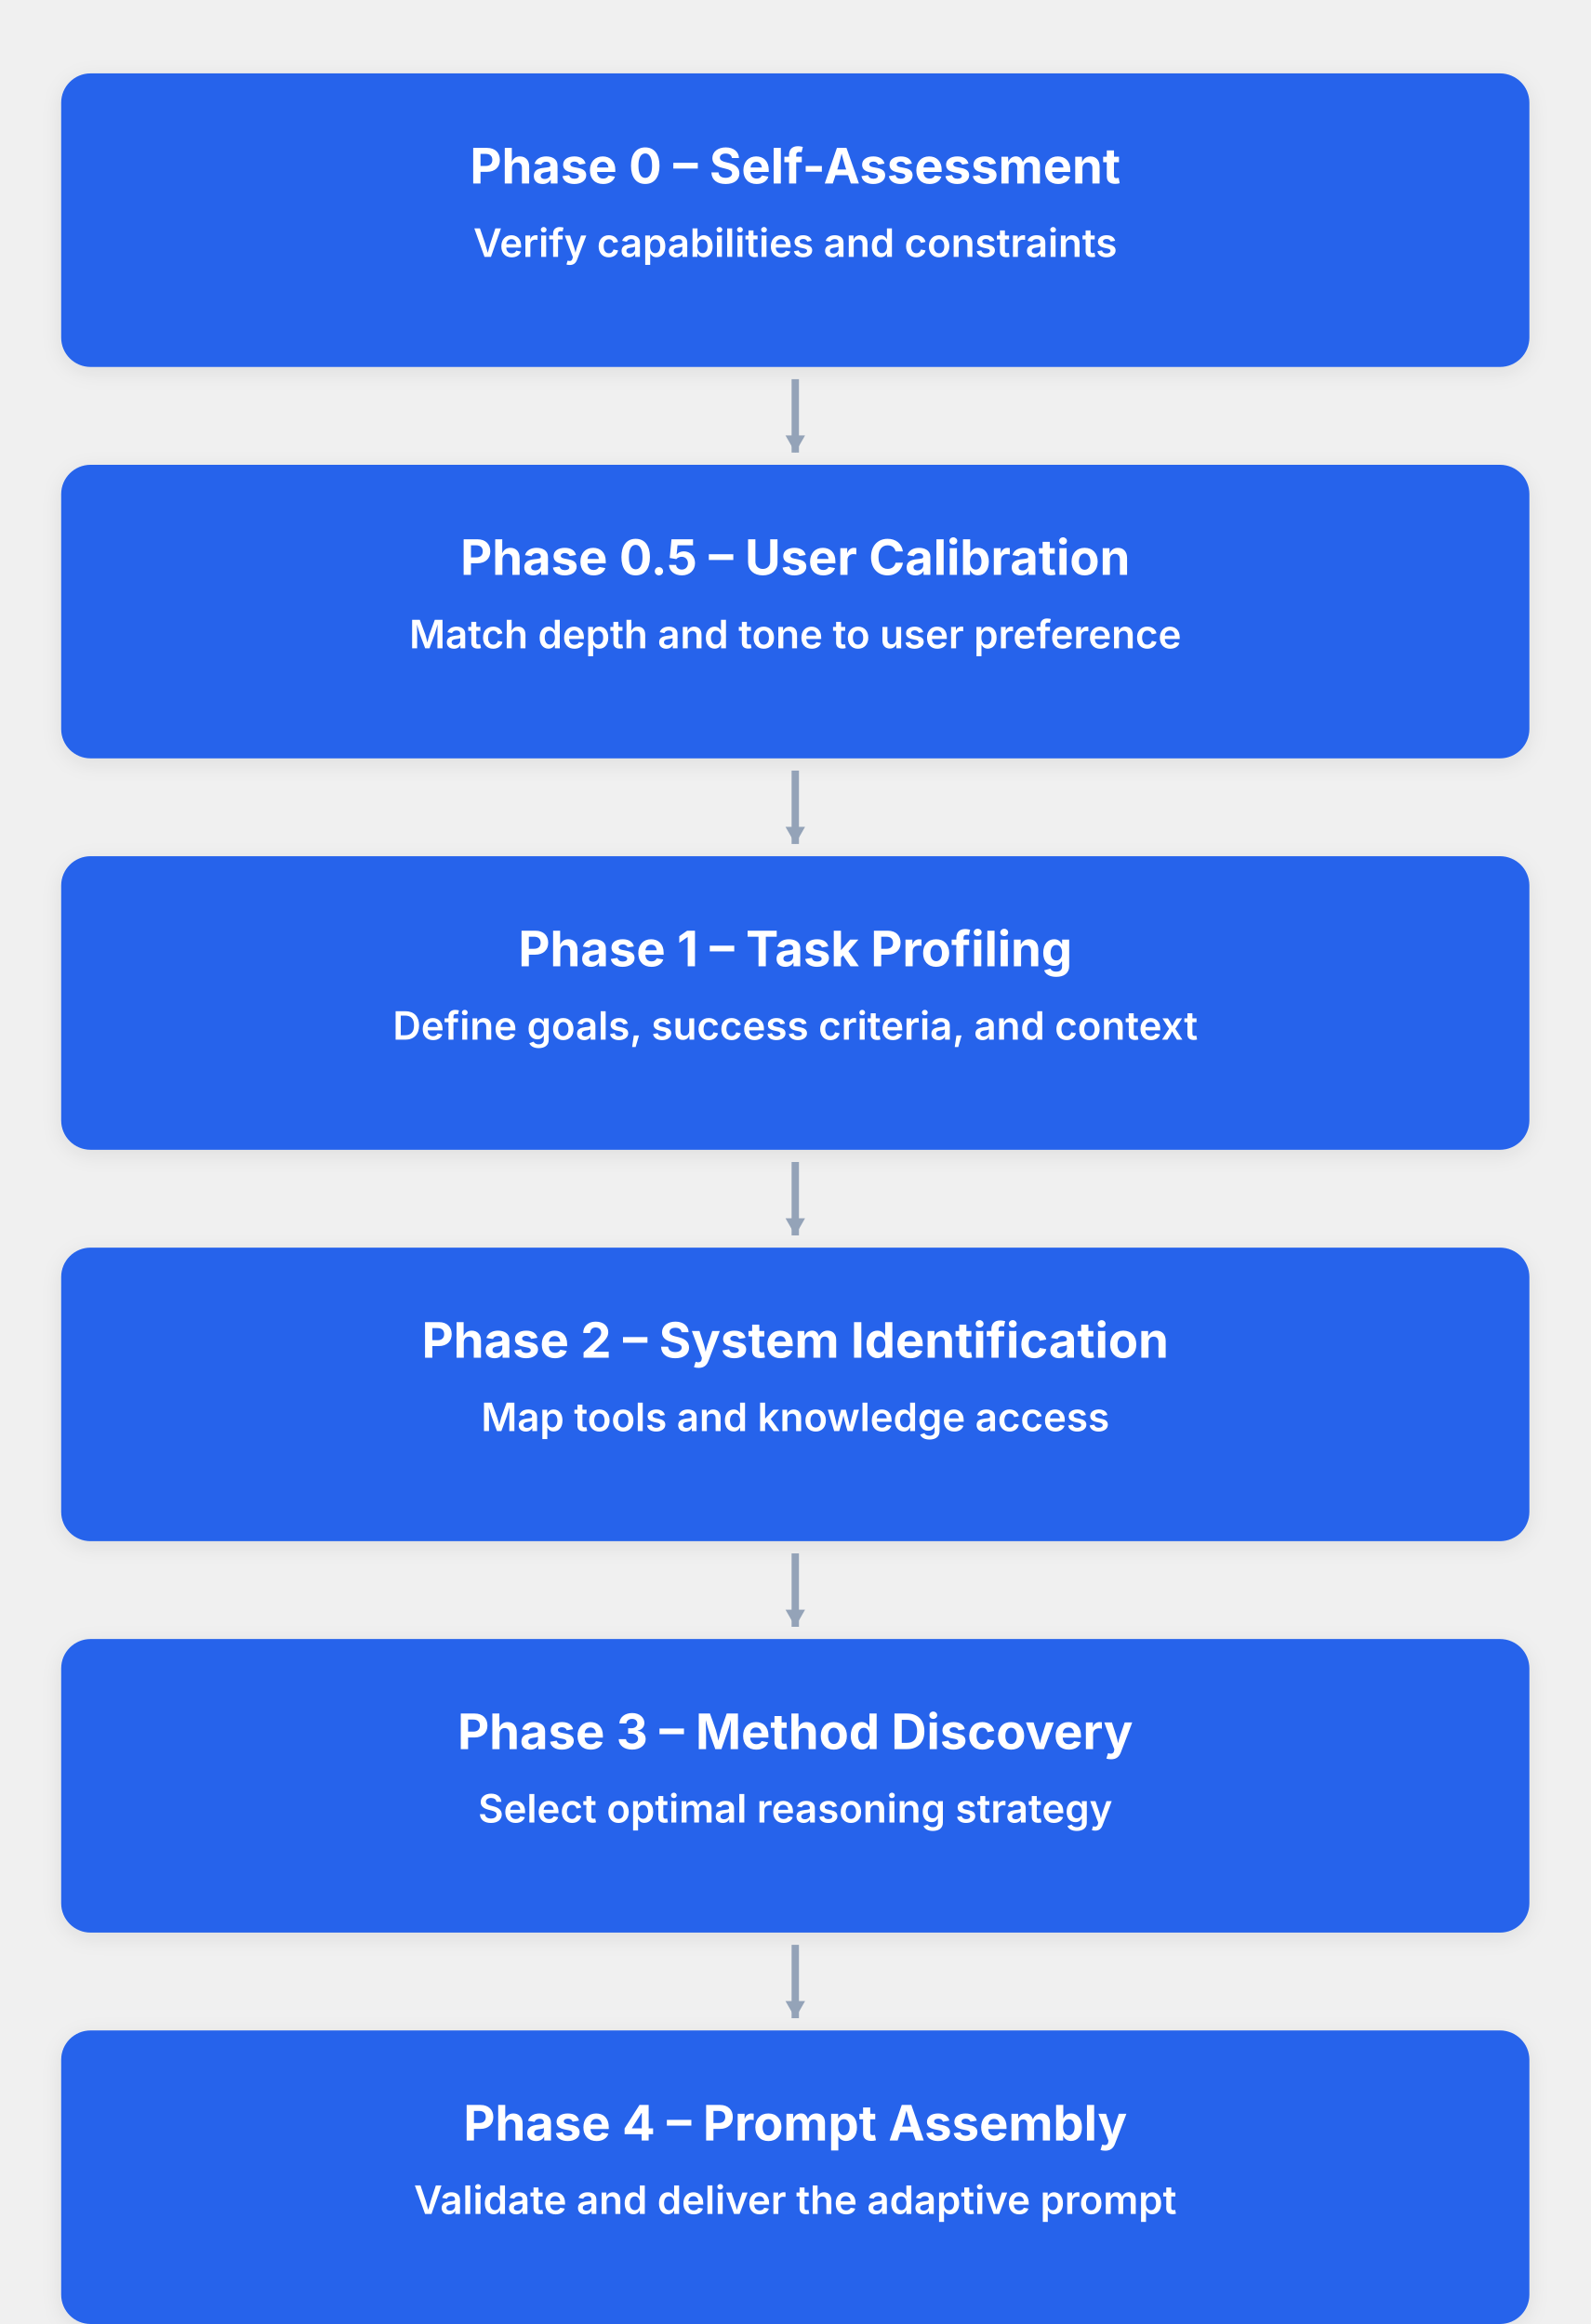
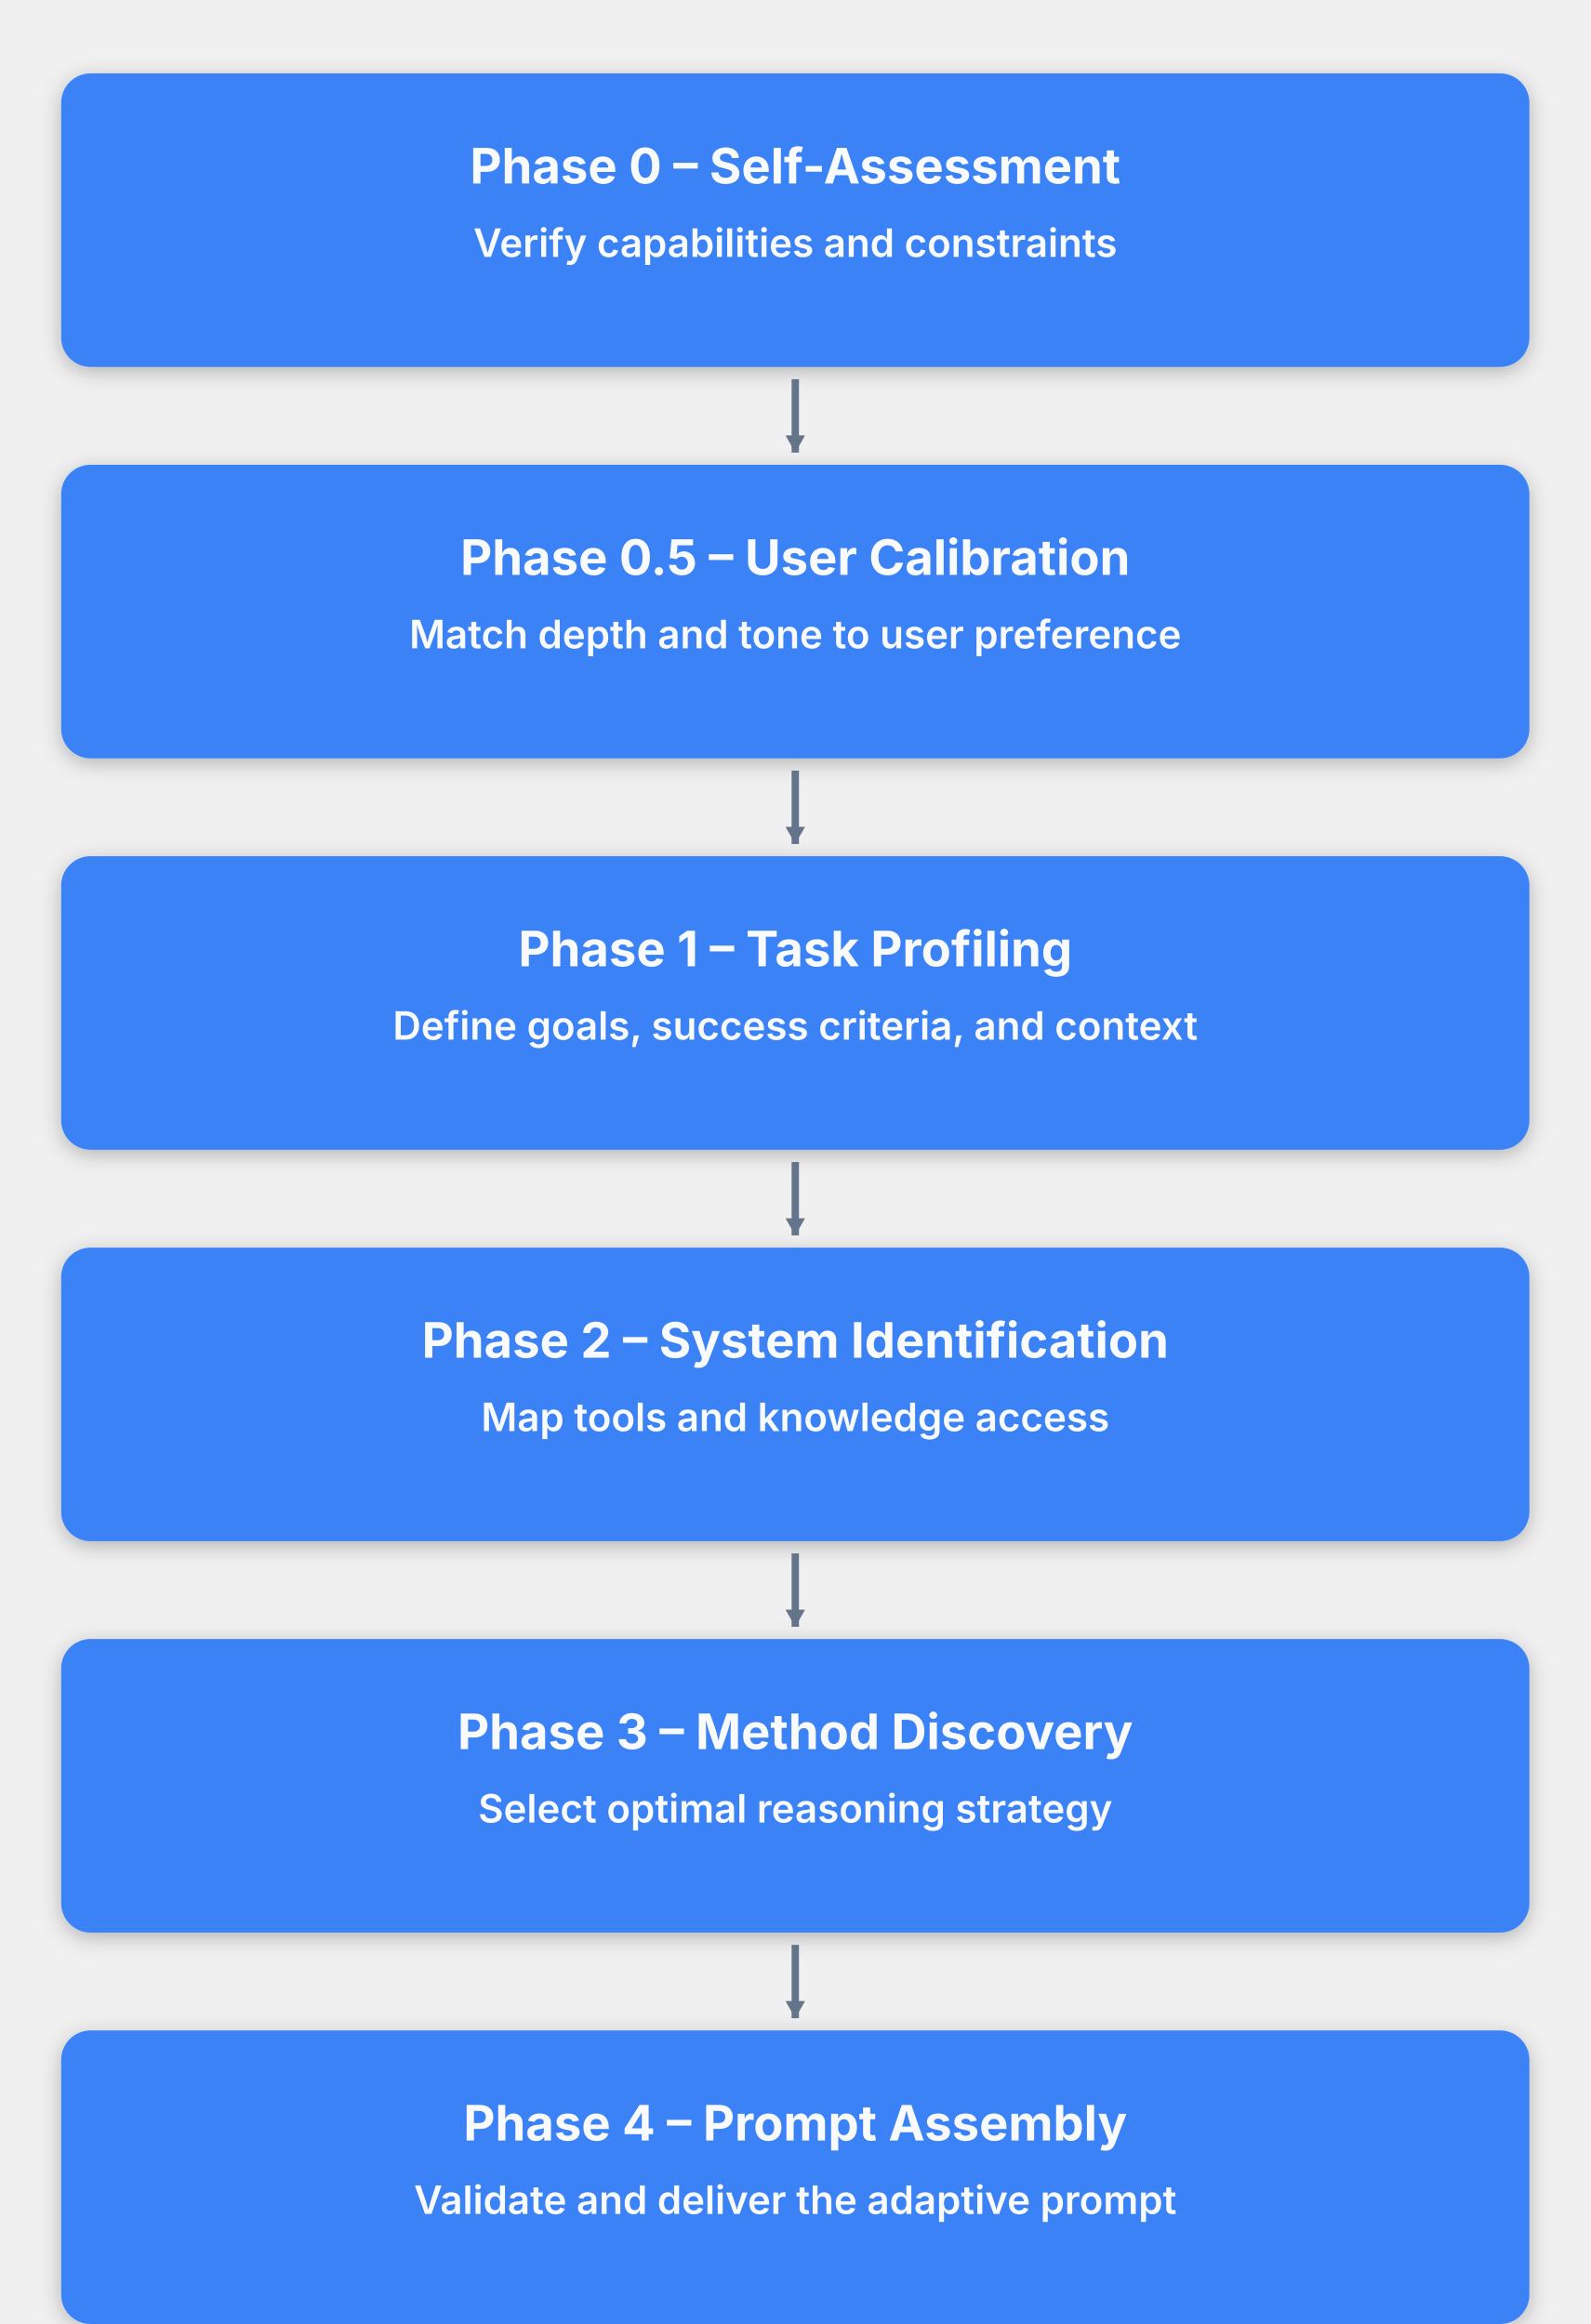
<svg xmlns="http://www.w3.org/2000/svg" width="650" height="950" viewBox="0 0 650 950">
  <defs>
-     <filter id="shadow-light">
-       <feDropShadow dx="0" dy="2" stdDeviation="4" flood-opacity="0.08" />
+     <filter id="shadow-dark">
+       <feDropShadow dx="0" dy="2" stdDeviation="4" flood-opacity="0.25" />
    </filter>
  </defs>
-   <rect x="25" y="30" width="600" height="120" rx="12" fill="#2563EB" filter="url(#shadow-light)" />
-   <text x="325" y="75" text-anchor="middle" font-family="Inter, system-ui, sans-serif" font-weight="700" font-size="20" fill="#FFFFFF">Phase 0 – Self-Assessment</text>
-   <text x="325" y="105" text-anchor="middle" font-family="Inter, system-ui, sans-serif" font-weight="600" font-size="16" fill="#FFFFFF">Verify capabilities and constraints</text>
-   <path d="M 325 155 L 325 185" stroke="#94A3B8" stroke-width="3" fill="none" />
-   <polygon points="325,185 321,178 329,178" fill="#94A3B8" />
-   <rect x="25" y="190" width="600" height="120" rx="12" fill="#2563EB" filter="url(#shadow-light)" />
-   <text x="325" y="235" text-anchor="middle" font-family="Inter, system-ui, sans-serif" font-weight="700" font-size="20" fill="#FFFFFF">Phase 0.5 – User Calibration</text>
-   <text x="325" y="265" text-anchor="middle" font-family="Inter, system-ui, sans-serif" font-weight="600" font-size="16" fill="#FFFFFF">Match depth and tone to user preference</text>
-   <path d="M 325 315 L 325 345" stroke="#94A3B8" stroke-width="3" fill="none" />
-   <polygon points="325,345 321,338 329,338" fill="#94A3B8" />
-   <rect x="25" y="350" width="600" height="120" rx="12" fill="#2563EB" filter="url(#shadow-light)" />
-   <text x="325" y="395" text-anchor="middle" font-family="Inter, system-ui, sans-serif" font-weight="700" font-size="20" fill="#FFFFFF">Phase 1 – Task Profiling</text>
-   <text x="325" y="425" text-anchor="middle" font-family="Inter, system-ui, sans-serif" font-weight="600" font-size="16" fill="#FFFFFF">Define goals, success criteria, and context</text>
-   <path d="M 325 475 L 325 505" stroke="#94A3B8" stroke-width="3" fill="none" />
-   <polygon points="325,505 321,498 329,498" fill="#94A3B8" />
-   <rect x="25" y="510" width="600" height="120" rx="12" fill="#2563EB" filter="url(#shadow-light)" />
-   <text x="325" y="555" text-anchor="middle" font-family="Inter, system-ui, sans-serif" font-weight="700" font-size="20" fill="#FFFFFF">Phase 2 – System Identification</text>
-   <text x="325" y="585" text-anchor="middle" font-family="Inter, system-ui, sans-serif" font-weight="600" font-size="16" fill="#FFFFFF">Map tools and knowledge access</text>
-   <path d="M 325 635 L 325 665" stroke="#94A3B8" stroke-width="3" fill="none" />
-   <polygon points="325,665 321,658 329,658" fill="#94A3B8" />
-   <rect x="25" y="670" width="600" height="120" rx="12" fill="#2563EB" filter="url(#shadow-light)" />
-   <text x="325" y="715" text-anchor="middle" font-family="Inter, system-ui, sans-serif" font-weight="700" font-size="20" fill="#FFFFFF">Phase 3 – Method Discovery</text>
-   <text x="325" y="745" text-anchor="middle" font-family="Inter, system-ui, sans-serif" font-weight="600" font-size="16" fill="#FFFFFF">Select optimal reasoning strategy</text>
-   <path d="M 325 795 L 325 825" stroke="#94A3B8" stroke-width="3" fill="none" />
-   <polygon points="325,825 321,818 329,818" fill="#94A3B8" />
-   <rect x="25" y="830" width="600" height="120" rx="12" fill="#2563EB" filter="url(#shadow-light)" />
-   <text x="325" y="875" text-anchor="middle" font-family="Inter, system-ui, sans-serif" font-weight="700" font-size="20" fill="#FFFFFF">Phase 4 – Prompt Assembly</text>
-   <text x="325" y="905" text-anchor="middle" font-family="Inter, system-ui, sans-serif" font-weight="600" font-size="16" fill="#FFFFFF">Validate and deliver the adaptive prompt</text>
+   <rect x="25" y="30" width="600" height="120" rx="12" fill="#3B82F6" filter="url(#shadow-dark)" />
+   <text x="325" y="75" text-anchor="middle" font-family="Inter, system-ui, sans-serif" font-weight="700" font-size="20" fill="#F8FAFC">Phase 0 – Self-Assessment</text>
+   <text x="325" y="105" text-anchor="middle" font-family="Inter, system-ui, sans-serif" font-weight="600" font-size="16" fill="#F8FAFC">Verify capabilities and constraints</text>
+   <path d="M 325 155 L 325 185" stroke="#64748B" stroke-width="3" fill="none" />
+   <polygon points="325,185 321,178 329,178" fill="#64748B" />
+   <rect x="25" y="190" width="600" height="120" rx="12" fill="#3B82F6" filter="url(#shadow-dark)" />
+   <text x="325" y="235" text-anchor="middle" font-family="Inter, system-ui, sans-serif" font-weight="700" font-size="20" fill="#F8FAFC">Phase 0.5 – User Calibration</text>
+   <text x="325" y="265" text-anchor="middle" font-family="Inter, system-ui, sans-serif" font-weight="600" font-size="16" fill="#F8FAFC">Match depth and tone to user preference</text>
+   <path d="M 325 315 L 325 345" stroke="#64748B" stroke-width="3" fill="none" />
+   <polygon points="325,345 321,338 329,338" fill="#64748B" />
+   <rect x="25" y="350" width="600" height="120" rx="12" fill="#3B82F6" filter="url(#shadow-dark)" />
+   <text x="325" y="395" text-anchor="middle" font-family="Inter, system-ui, sans-serif" font-weight="700" font-size="20" fill="#F8FAFC">Phase 1 – Task Profiling</text>
+   <text x="325" y="425" text-anchor="middle" font-family="Inter, system-ui, sans-serif" font-weight="600" font-size="16" fill="#F8FAFC">Define goals, success criteria, and context</text>
+   <path d="M 325 475 L 325 505" stroke="#64748B" stroke-width="3" fill="none" />
+   <polygon points="325,505 321,498 329,498" fill="#64748B" />
+   <rect x="25" y="510" width="600" height="120" rx="12" fill="#3B82F6" filter="url(#shadow-dark)" />
+   <text x="325" y="555" text-anchor="middle" font-family="Inter, system-ui, sans-serif" font-weight="700" font-size="20" fill="#F8FAFC">Phase 2 – System Identification</text>
+   <text x="325" y="585" text-anchor="middle" font-family="Inter, system-ui, sans-serif" font-weight="600" font-size="16" fill="#F8FAFC">Map tools and knowledge access</text>
+   <path d="M 325 635 L 325 665" stroke="#64748B" stroke-width="3" fill="none" />
+   <polygon points="325,665 321,658 329,658" fill="#64748B" />
+   <rect x="25" y="670" width="600" height="120" rx="12" fill="#3B82F6" filter="url(#shadow-dark)" />
+   <text x="325" y="715" text-anchor="middle" font-family="Inter, system-ui, sans-serif" font-weight="700" font-size="20" fill="#F8FAFC">Phase 3 – Method Discovery</text>
+   <text x="325" y="745" text-anchor="middle" font-family="Inter, system-ui, sans-serif" font-weight="600" font-size="16" fill="#F8FAFC">Select optimal reasoning strategy</text>
+   <path d="M 325 795 L 325 825" stroke="#64748B" stroke-width="3" fill="none" />
+   <polygon points="325,825 321,818 329,818" fill="#64748B" />
+   <rect x="25" y="830" width="600" height="120" rx="12" fill="#3B82F6" filter="url(#shadow-dark)" />
+   <text x="325" y="875" text-anchor="middle" font-family="Inter, system-ui, sans-serif" font-weight="700" font-size="20" fill="#F8FAFC">Phase 4 – Prompt Assembly</text>
+   <text x="325" y="905" text-anchor="middle" font-family="Inter, system-ui, sans-serif" font-weight="600" font-size="16" fill="#F8FAFC">Validate and deliver the adaptive prompt</text>
</svg>
